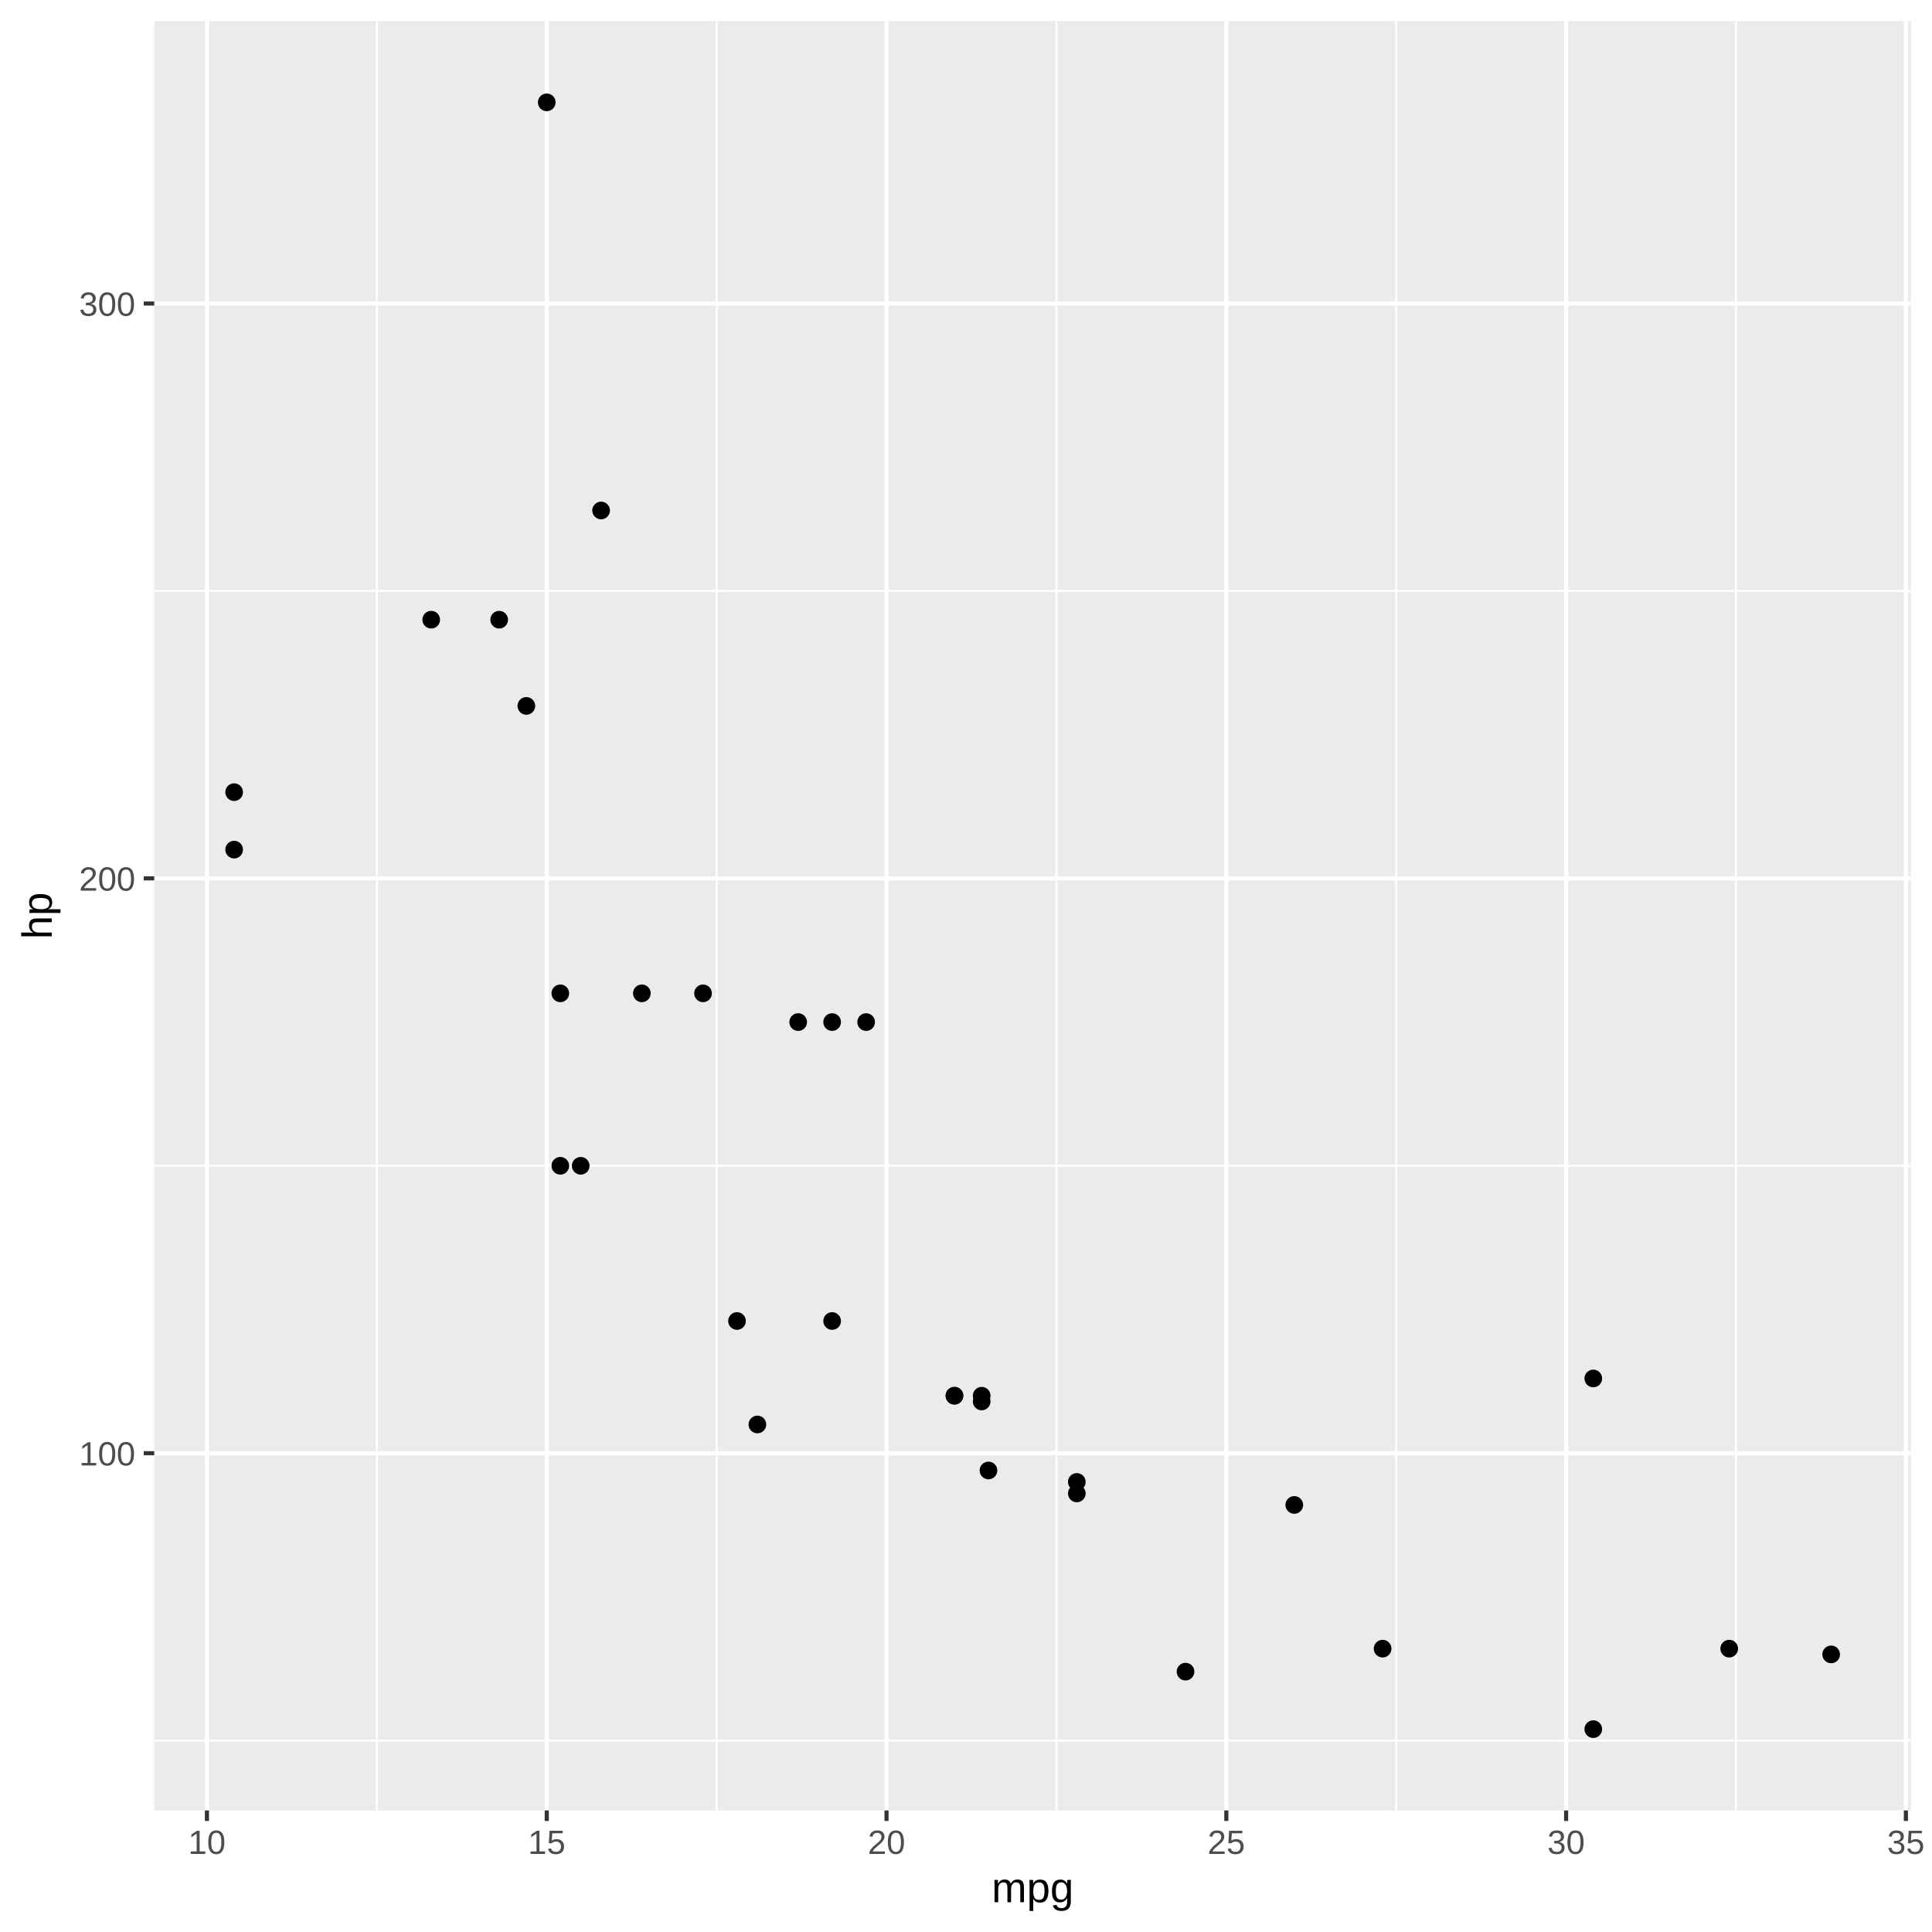
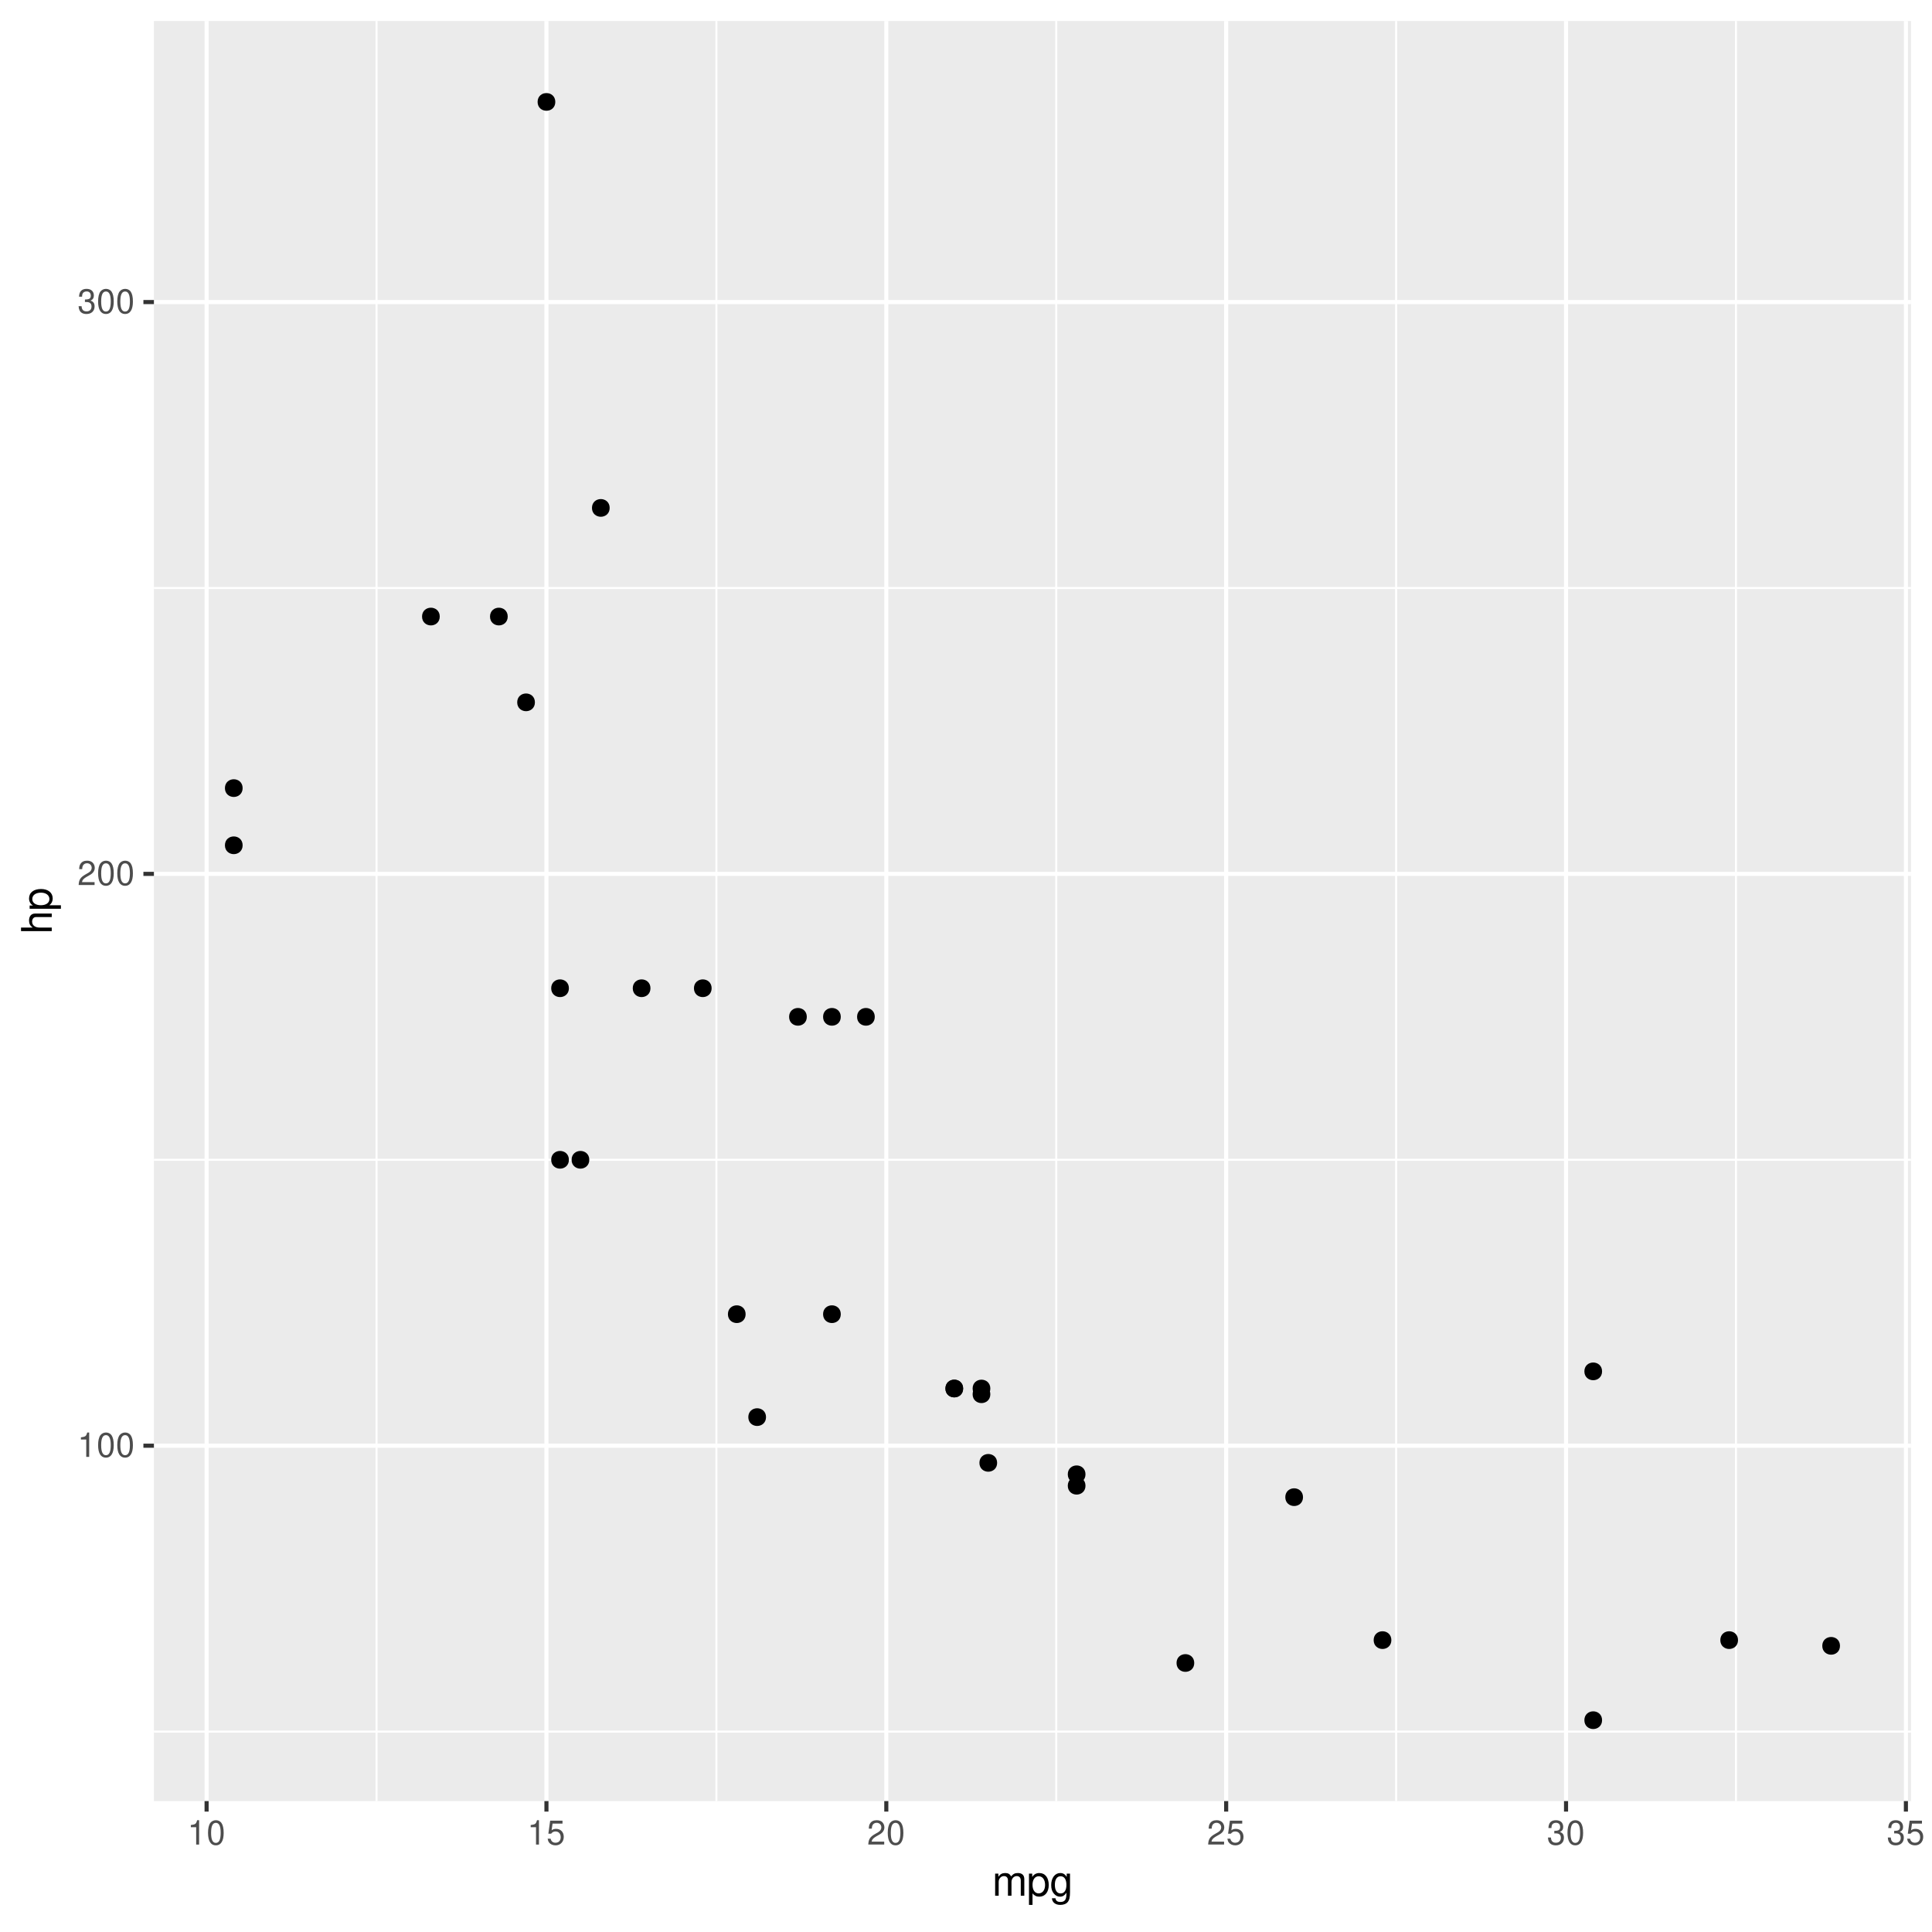
- <svg xmlns="http://www.w3.org/2000/svg" class="svglite" width="504.00pt" height="504.00pt" viewBox="0 0 504.00 504.00">
+ <svg xmlns="http://www.w3.org/2000/svg" xmlns:xlink="http://www.w3.org/1999/xlink" width="504pt" height="504pt" viewBox="0 0 504 504" version="1.1">
  <defs>
-     <style type="text/css">
-     .svglite line, .svglite polyline, .svglite polygon, .svglite path, .svglite rect, .svglite circle {
-       fill: none;
-       stroke: #000000;
-       stroke-linecap: round;
-       stroke-linejoin: round;
-       stroke-miterlimit: 10.00;
-     }
-     .svglite text {
-       white-space: pre;
-     }
-   </style>
+     <g>
+       <symbol overflow="visible" id="glyph0-0">
+         <path style="stroke:none;" d="" />
+       </symbol>
+       <symbol overflow="visible" id="glyph0-1">
+         <path style="stroke:none;" d="M 2.281 -4.531 L 2.281 0 L 3.047 0 L 3.047 -6.359 L 2.547 -6.359 C 2.266 -5.391 2.094 -5.25 0.891 -5.094 L 0.891 -4.531 Z M 2.281 -4.531 " />
+       </symbol>
+       <symbol overflow="visible" id="glyph0-2">
+         <path style="stroke:none;" d="M 2.422 -6.359 C 1.844 -6.359 1.312 -6.094 0.984 -5.672 C 0.578 -5.109 0.375 -4.25 0.375 -3.078 C 0.375 -0.938 1.078 0.203 2.422 0.203 C 3.734 0.203 4.453 -0.938 4.453 -3.031 C 4.453 -4.25 4.266 -5.078 3.859 -5.672 C 3.531 -6.109 3.016 -6.359 2.422 -6.359 Z M 2.422 -5.672 C 3.25 -5.672 3.672 -4.828 3.672 -3.094 C 3.672 -1.281 3.266 -0.438 2.406 -0.438 C 1.578 -0.438 1.172 -1.312 1.172 -3.062 C 1.172 -4.828 1.578 -5.672 2.422 -5.672 Z M 2.422 -5.672 " />
+       </symbol>
+       <symbol overflow="visible" id="glyph0-3">
+         <path style="stroke:none;" d="M 4.453 -0.766 L 1.172 -0.766 C 1.25 -1.297 1.531 -1.625 2.297 -2.094 L 3.172 -2.594 C 4.047 -3.062 4.5 -3.719 4.5 -4.5 C 4.5 -5.031 4.281 -5.531 3.922 -5.875 C 3.547 -6.203 3.094 -6.359 2.5 -6.359 C 1.703 -6.359 1.125 -6.078 0.781 -5.531 C 0.547 -5.203 0.453 -4.797 0.438 -4.156 L 1.219 -4.156 C 1.234 -4.594 1.297 -4.844 1.406 -5.062 C 1.594 -5.438 2 -5.688 2.469 -5.688 C 3.172 -5.688 3.703 -5.172 3.703 -4.484 C 3.703 -3.969 3.406 -3.531 2.859 -3.219 L 2.047 -2.75 C 0.75 -2 0.375 -1.406 0.297 -0.016 L 4.453 -0.016 Z M 4.453 -0.766 " />
+       </symbol>
+       <symbol overflow="visible" id="glyph0-4">
+         <path style="stroke:none;" d="M 1.938 -2.922 L 2.359 -2.922 C 3.203 -2.922 3.656 -2.531 3.656 -1.766 C 3.656 -0.969 3.172 -0.484 2.375 -0.484 C 1.516 -0.484 1.109 -0.922 1.062 -1.844 L 0.281 -1.844 C 0.312 -1.344 0.406 -1 0.547 -0.719 C 0.875 -0.109 1.484 0.203 2.344 0.203 C 3.625 0.203 4.453 -0.578 4.453 -1.781 C 4.453 -2.594 4.141 -3.031 3.391 -3.297 C 3.969 -3.531 4.266 -3.969 4.266 -4.609 C 4.266 -5.703 3.547 -6.359 2.359 -6.359 C 1.109 -6.359 0.438 -5.656 0.406 -4.312 L 1.188 -4.312 C 1.203 -4.703 1.234 -4.922 1.328 -5.109 C 1.5 -5.469 1.891 -5.688 2.375 -5.688 C 3.062 -5.688 3.469 -5.266 3.469 -4.578 C 3.469 -4.141 3.312 -3.859 2.969 -3.719 C 2.766 -3.625 2.484 -3.594 1.938 -3.578 Z M 1.938 -2.922 " />
+       </symbol>
+       <symbol overflow="visible" id="glyph0-5">
+         <path style="stroke:none;" d="M 4.188 -6.234 L 0.969 -6.234 L 0.5 -2.844 L 1.219 -2.844 C 1.578 -3.266 1.875 -3.422 2.359 -3.422 C 3.203 -3.422 3.719 -2.844 3.719 -1.922 C 3.719 -1.031 3.203 -0.484 2.359 -0.484 C 1.688 -0.484 1.266 -0.828 1.078 -1.531 L 0.312 -1.531 C 0.406 -1.016 0.5 -0.781 0.688 -0.547 C 1.031 -0.078 1.672 0.203 2.375 0.203 C 3.641 0.203 4.516 -0.719 4.516 -2.031 C 4.516 -3.266 3.688 -4.109 2.5 -4.109 C 2.062 -4.109 1.703 -4 1.344 -3.734 L 1.594 -5.469 L 4.188 -5.469 Z M 4.188 -6.234 " />
+       </symbol>
+       <symbol overflow="visible" id="glyph1-0">
+         <path style="stroke:none;" d="" />
+       </symbol>
+       <symbol overflow="visible" id="glyph1-1">
+         <path style="stroke:none;" d="M 0.766 -5.766 L 0.766 0 L 1.688 0 L 1.688 -3.625 C 1.688 -4.453 2.297 -5.125 3.047 -5.125 C 3.734 -5.125 4.109 -4.703 4.109 -3.969 L 4.109 0 L 5.031 0 L 5.031 -3.625 C 5.031 -4.453 5.641 -5.125 6.391 -5.125 C 7.062 -5.125 7.453 -4.703 7.453 -3.969 L 7.453 0 L 8.375 0 L 8.375 -4.328 C 8.375 -5.359 7.781 -5.922 6.703 -5.922 C 5.938 -5.922 5.484 -5.703 4.938 -5.047 C 4.594 -5.672 4.141 -5.922 3.391 -5.922 C 2.625 -5.922 2.094 -5.641 1.609 -4.953 L 1.609 -5.766 Z M 0.766 -5.766 " />
+       </symbol>
+       <symbol overflow="visible" id="glyph1-2">
+         <path style="stroke:none;" d="M 0.594 2.391 L 1.516 2.391 L 1.516 -0.609 C 2 -0.016 2.547 0.25 3.281 0.25 C 4.781 0.25 5.75 -0.953 5.75 -2.781 C 5.75 -4.719 4.812 -5.922 3.281 -5.922 C 2.5 -5.922 1.875 -5.578 1.438 -4.891 L 1.438 -5.766 L 0.594 -5.766 Z M 3.125 -5.078 C 4.141 -5.078 4.797 -4.188 4.797 -2.812 C 4.797 -1.5 4.125 -0.609 3.125 -0.609 C 2.141 -0.609 1.516 -1.484 1.516 -2.844 C 1.516 -4.188 2.141 -5.078 3.125 -5.078 Z M 3.125 -5.078 " />
+       </symbol>
+       <symbol overflow="visible" id="glyph1-3">
+         <path style="stroke:none;" d="M 4.438 -5.766 L 4.438 -4.922 C 3.984 -5.625 3.469 -5.922 2.75 -5.922 C 1.359 -5.922 0.391 -4.625 0.391 -2.781 C 0.391 -1.812 0.609 -1.109 1.109 -0.531 C 1.547 -0.016 2.094 0.25 2.688 0.25 C 3.375 0.25 3.875 -0.062 4.359 -0.781 L 4.359 -0.484 C 4.359 1.062 3.922 1.625 2.781 1.625 C 2 1.625 1.594 1.312 1.5 0.656 L 0.578 0.656 C 0.656 1.734 1.5 2.391 2.766 2.391 C 3.609 2.391 4.312 2.125 4.688 1.656 C 5.125 1.125 5.297 0.406 5.297 -0.953 L 5.297 -5.766 Z M 2.844 -5.078 C 3.812 -5.078 4.359 -4.266 4.359 -2.812 C 4.359 -1.406 3.797 -0.594 2.844 -0.594 C 1.891 -0.594 1.344 -1.422 1.344 -2.844 C 1.344 -4.25 1.891 -5.078 2.844 -5.078 Z M 2.844 -5.078 " />
+       </symbol>
+       <symbol overflow="visible" id="glyph2-0">
+         <path style="stroke:none;" d="" />
+       </symbol>
+       <symbol overflow="visible" id="glyph2-1">
+         <path style="stroke:none;" d="M -8.016 -0.766 L 0 -0.766 L 0 -1.688 L -3.172 -1.688 C -4.359 -1.688 -5.125 -2.297 -5.125 -3.25 C -5.125 -3.547 -5.031 -3.844 -4.875 -4.062 C -4.672 -4.328 -4.406 -4.438 -4 -4.438 L 0 -4.438 L 0 -5.344 L -4.359 -5.344 C -5.328 -5.344 -5.922 -4.656 -5.922 -3.531 C -5.922 -2.719 -5.672 -2.219 -4.969 -1.688 L -8.016 -1.688 Z M -8.016 -0.766 " />
+       </symbol>
+       <symbol overflow="visible" id="glyph2-2">
+         <path style="stroke:none;" d="M 2.391 -0.594 L 2.391 -1.516 L -0.609 -1.516 C -0.016 -2 0.25 -2.547 0.25 -3.281 C 0.25 -4.781 -0.953 -5.75 -2.781 -5.75 C -4.719 -5.75 -5.922 -4.812 -5.922 -3.281 C -5.922 -2.5 -5.578 -1.875 -4.891 -1.438 L -5.766 -1.438 L -5.766 -0.594 Z M -5.078 -3.125 C -5.078 -4.141 -4.188 -4.797 -2.812 -4.797 C -1.5 -4.797 -0.609 -4.125 -0.609 -3.125 C -0.609 -2.141 -1.484 -1.516 -2.844 -1.516 C -4.188 -1.516 -5.078 -2.141 -5.078 -3.125 Z M -5.078 -3.125 " />
+       </symbol>
+     </g>
+     <clipPath id="clip1">
+       <path d="M 40.152 5.48 L 498.523 5.48 L 498.523 469.852 L 40.152 469.852 Z M 40.152 5.48 " />
+     </clipPath>
+     <clipPath id="clip2">
+       <path d="M 40.152 451 L 498.523 451 L 498.523 452 L 40.152 452 Z M 40.152 451 " />
+     </clipPath>
+     <clipPath id="clip3">
+       <path d="M 40.152 302 L 498.523 302 L 498.523 303 L 40.152 303 Z M 40.152 302 " />
+     </clipPath>
+     <clipPath id="clip4">
+       <path d="M 40.152 153 L 498.523 153 L 498.523 154 L 40.152 154 Z M 40.152 153 " />
+     </clipPath>
+     <clipPath id="clip5">
+       <path d="M 97 5.48 L 99 5.48 L 99 469.852 L 97 469.852 Z M 97 5.48 " />
+     </clipPath>
+     <clipPath id="clip6">
+       <path d="M 186 5.48 L 188 5.48 L 188 469.852 L 186 469.852 Z M 186 5.48 " />
+     </clipPath>
+     <clipPath id="clip7">
+       <path d="M 275 5.48 L 276 5.48 L 276 469.852 L 275 469.852 Z M 275 5.48 " />
+     </clipPath>
+     <clipPath id="clip8">
+       <path d="M 363 5.48 L 365 5.48 L 365 469.852 L 363 469.852 Z M 363 5.48 " />
+     </clipPath>
+     <clipPath id="clip9">
+       <path d="M 452 5.48 L 454 5.48 L 454 469.852 L 452 469.852 Z M 452 5.48 " />
+     </clipPath>
+     <clipPath id="clip10">
+       <path d="M 40.152 376 L 498.523 376 L 498.523 378 L 40.152 378 Z M 40.152 376 " />
+     </clipPath>
+     <clipPath id="clip11">
+       <path d="M 40.152 227 L 498.523 227 L 498.523 229 L 40.152 229 Z M 40.152 227 " />
+     </clipPath>
+     <clipPath id="clip12">
+       <path d="M 40.152 78 L 498.523 78 L 498.523 80 L 40.152 80 Z M 40.152 78 " />
+     </clipPath>
+     <clipPath id="clip13">
+       <path d="M 53 5.48 L 55 5.48 L 55 469.852 L 53 469.852 Z M 53 5.48 " />
+     </clipPath>
+     <clipPath id="clip14">
+       <path d="M 142 5.48 L 144 5.48 L 144 469.852 L 142 469.852 Z M 142 5.48 " />
+     </clipPath>
+     <clipPath id="clip15">
+       <path d="M 230 5.48 L 232 5.48 L 232 469.852 L 230 469.852 Z M 230 5.48 " />
+     </clipPath>
+     <clipPath id="clip16">
+       <path d="M 319 5.48 L 321 5.48 L 321 469.852 L 319 469.852 Z M 319 5.48 " />
+     </clipPath>
+     <clipPath id="clip17">
+       <path d="M 407 5.48 L 410 5.48 L 410 469.852 L 407 469.852 Z M 407 5.48 " />
+     </clipPath>
+     <clipPath id="clip18">
+       <path d="M 496 5.48 L 498 5.48 L 498 469.852 L 496 469.852 Z M 496 5.48 " />
+     </clipPath>
  </defs>
-   <rect width="100%" height="100%" style="stroke: none; fill: #FFFFFF;" />
-   <defs>
-     <clipPath id="cpMC4wMHw1MDQuMDB8MC4wMHw1MDQuMDA=">
-       <rect x="0.00" y="0.00" width="504.00" height="504.00" />
-     </clipPath>
-   </defs>
-   <g clip-path="url(#cpMC4wMHw1MDQuMDB8MC4wMHw1MDQuMDA=)">
-     <rect x="0.00" y="0.00" width="504.00" height="504.00" style="stroke-width: 1.07; stroke: #FFFFFF; fill: #FFFFFF;" />
-   </g>
-   <defs>
-     <clipPath id="cpNDAuMjR8NDk4LjUyfDUuNDh8NDcyLjI5">
-       <rect x="40.24" y="5.48" width="458.28" height="466.82" />
-     </clipPath>
-   </defs>
-   <g clip-path="url(#cpNDAuMjR8NDk4LjUyfDUuNDh8NDcyLjI5)">
-     <rect x="40.24" y="5.48" width="458.28" height="466.82" style="stroke-width: 1.07; stroke: none; fill: #EBEBEB;" />
-     <polyline points="40.24,454.08 498.52,454.08 " style="stroke-width: 0.53; stroke: #FFFFFF; stroke-linecap: butt;" />
-     <polyline points="40.24,304.12 498.52,304.12 " style="stroke-width: 0.53; stroke: #FFFFFF; stroke-linecap: butt;" />
-     <polyline points="40.24,154.16 498.52,154.16 " style="stroke-width: 0.53; stroke: #FFFFFF; stroke-linecap: butt;" />
-     <polyline points="98.30,472.29 98.30,5.48 " style="stroke-width: 0.53; stroke: #FFFFFF; stroke-linecap: butt;" />
-     <polyline points="186.95,472.29 186.95,5.48 " style="stroke-width: 0.53; stroke: #FFFFFF; stroke-linecap: butt;" />
-     <polyline points="275.59,472.29 275.59,5.48 " style="stroke-width: 0.53; stroke: #FFFFFF; stroke-linecap: butt;" />
-     <polyline points="364.23,472.29 364.23,5.48 " style="stroke-width: 0.53; stroke: #FFFFFF; stroke-linecap: butt;" />
-     <polyline points="452.87,472.29 452.87,5.48 " style="stroke-width: 0.53; stroke: #FFFFFF; stroke-linecap: butt;" />
-     <polyline points="40.24,379.10 498.52,379.10 " style="stroke-width: 1.07; stroke: #FFFFFF; stroke-linecap: butt;" />
-     <polyline points="40.24,229.14 498.52,229.14 " style="stroke-width: 1.07; stroke: #FFFFFF; stroke-linecap: butt;" />
-     <polyline points="40.24,79.18 498.52,79.18 " style="stroke-width: 1.07; stroke: #FFFFFF; stroke-linecap: butt;" />
-     <polyline points="53.98,472.29 53.98,5.48 " style="stroke-width: 1.07; stroke: #FFFFFF; stroke-linecap: butt;" />
-     <polyline points="142.63,472.29 142.63,5.48 " style="stroke-width: 1.07; stroke: #FFFFFF; stroke-linecap: butt;" />
-     <polyline points="231.27,472.29 231.27,5.48 " style="stroke-width: 1.07; stroke: #FFFFFF; stroke-linecap: butt;" />
-     <polyline points="319.91,472.29 319.91,5.48 " style="stroke-width: 1.07; stroke: #FFFFFF; stroke-linecap: butt;" />
-     <polyline points="408.55,472.29 408.55,5.48 " style="stroke-width: 1.07; stroke: #FFFFFF; stroke-linecap: butt;" />
-     <polyline points="497.19,472.29 497.19,5.48 " style="stroke-width: 1.07; stroke: #FFFFFF; stroke-linecap: butt;" />
-     <circle cx="248.99" cy="364.10" r="1.95" style="stroke-width: 0.71; fill: #000000;" />
-     <circle cx="248.99" cy="364.10" r="1.95" style="stroke-width: 0.71; fill: #000000;" />
-     <circle cx="280.91" cy="389.59" r="1.95" style="stroke-width: 0.71; fill: #000000;" />
-     <circle cx="256.09" cy="364.10" r="1.95" style="stroke-width: 0.71; fill: #000000;" />
-     <circle cx="208.22" cy="266.63" r="1.95" style="stroke-width: 0.71; fill: #000000;" />
-     <circle cx="197.58" cy="371.60" r="1.95" style="stroke-width: 0.71; fill: #000000;" />
-     <circle cx="130.22" cy="161.66" r="1.95" style="stroke-width: 0.71; fill: #000000;" />
-     <circle cx="309.27" cy="436.08" r="1.95" style="stroke-width: 0.71; fill: #000000;" />
-     <circle cx="280.91" cy="386.59" r="1.95" style="stroke-width: 0.71; fill: #000000;" />
-     <circle cx="217.08" cy="344.61" r="1.95" style="stroke-width: 0.71; fill: #000000;" />
-     <circle cx="192.26" cy="344.61" r="1.95" style="stroke-width: 0.71; fill: #000000;" />
-     <circle cx="167.44" cy="259.13" r="1.95" style="stroke-width: 0.71; fill: #000000;" />
-     <circle cx="183.40" cy="259.13" r="1.95" style="stroke-width: 0.71; fill: #000000;" />
-     <circle cx="146.17" cy="259.13" r="1.95" style="stroke-width: 0.71; fill: #000000;" />
-     <circle cx="61.08" cy="221.64" r="1.95" style="stroke-width: 0.71; fill: #000000;" />
-     <circle cx="61.08" cy="206.65" r="1.95" style="stroke-width: 0.71; fill: #000000;" />
-     <circle cx="137.31" cy="184.15" r="1.95" style="stroke-width: 0.71; fill: #000000;" />
-     <circle cx="451.10" cy="430.08" r="1.95" style="stroke-width: 0.71; fill: #000000;" />
-     <circle cx="415.64" cy="451.08" r="1.95" style="stroke-width: 0.71; fill: #000000;" />
-     <circle cx="477.69" cy="431.58" r="1.95" style="stroke-width: 0.71; fill: #000000;" />
-     <circle cx="257.86" cy="383.60" r="1.95" style="stroke-width: 0.71; fill: #000000;" />
-     <circle cx="151.49" cy="304.12" r="1.95" style="stroke-width: 0.71; fill: #000000;" />
-     <circle cx="146.17" cy="304.12" r="1.95" style="stroke-width: 0.71; fill: #000000;" />
-     <circle cx="112.49" cy="161.66" r="1.95" style="stroke-width: 0.71; fill: #000000;" />
-     <circle cx="217.08" cy="266.63" r="1.95" style="stroke-width: 0.71; fill: #000000;" />
-     <circle cx="360.68" cy="430.08" r="1.95" style="stroke-width: 0.71; fill: #000000;" />
-     <circle cx="337.64" cy="392.59" r="1.95" style="stroke-width: 0.71; fill: #000000;" />
-     <circle cx="415.64" cy="359.60" r="1.95" style="stroke-width: 0.71; fill: #000000;" />
-     <circle cx="156.81" cy="133.17" r="1.95" style="stroke-width: 0.71; fill: #000000;" />
-     <circle cx="225.95" cy="266.63" r="1.95" style="stroke-width: 0.71; fill: #000000;" />
-     <circle cx="142.63" cy="26.70" r="1.95" style="stroke-width: 0.71; fill: #000000;" />
-     <circle cx="256.09" cy="365.60" r="1.95" style="stroke-width: 0.71; fill: #000000;" />
-   </g>
-   <g clip-path="url(#cpMC4wMHw1MDQuMDB8MC4wMHw1MDQuMDA=)">
-     <text x="35.31" y="382.30" text-anchor="end" style="font-size: 8.80px;fill: #4D4D4D; font-family: &quot;Arimo&quot;;" textLength="16.78px" lengthAdjust="spacingAndGlyphs">100</text>
-     <text x="35.31" y="232.35" text-anchor="end" style="font-size: 8.80px;fill: #4D4D4D; font-family: &quot;Arimo&quot;;" textLength="16.78px" lengthAdjust="spacingAndGlyphs">200</text>
-     <text x="35.31" y="82.39" text-anchor="end" style="font-size: 8.80px;fill: #4D4D4D; font-family: &quot;Arimo&quot;;" textLength="16.78px" lengthAdjust="spacingAndGlyphs">300</text>
-     <polyline points="37.50,379.10 40.24,379.10 " style="stroke-width: 1.07; stroke: #333333; stroke-linecap: butt;" />
-     <polyline points="37.50,229.14 40.24,229.14 " style="stroke-width: 1.07; stroke: #333333; stroke-linecap: butt;" />
-     <polyline points="37.50,79.18 40.24,79.18 " style="stroke-width: 1.07; stroke: #333333; stroke-linecap: butt;" />
-     <polyline points="53.98,475.03 53.98,472.29 " style="stroke-width: 1.07; stroke: #333333; stroke-linecap: butt;" />
-     <polyline points="142.63,475.03 142.63,472.29 " style="stroke-width: 1.07; stroke: #333333; stroke-linecap: butt;" />
-     <polyline points="231.27,475.03 231.27,472.29 " style="stroke-width: 1.07; stroke: #333333; stroke-linecap: butt;" />
-     <polyline points="319.91,475.03 319.91,472.29 " style="stroke-width: 1.07; stroke: #333333; stroke-linecap: butt;" />
-     <polyline points="408.55,475.03 408.55,472.29 " style="stroke-width: 1.07; stroke: #333333; stroke-linecap: butt;" />
-     <polyline points="497.19,475.03 497.19,472.29 " style="stroke-width: 1.07; stroke: #333333; stroke-linecap: butt;" />
-     <text x="53.98" y="483.64" text-anchor="middle" style="font-size: 8.80px;fill: #4D4D4D; font-family: &quot;Arimo&quot;;" textLength="11.19px" lengthAdjust="spacingAndGlyphs">10</text>
-     <text x="142.63" y="483.64" text-anchor="middle" style="font-size: 8.80px;fill: #4D4D4D; font-family: &quot;Arimo&quot;;" textLength="11.19px" lengthAdjust="spacingAndGlyphs">15</text>
-     <text x="231.27" y="483.64" text-anchor="middle" style="font-size: 8.80px;fill: #4D4D4D; font-family: &quot;Arimo&quot;;" textLength="11.19px" lengthAdjust="spacingAndGlyphs">20</text>
-     <text x="319.91" y="483.64" text-anchor="middle" style="font-size: 8.80px;fill: #4D4D4D; font-family: &quot;Arimo&quot;;" textLength="11.19px" lengthAdjust="spacingAndGlyphs">25</text>
-     <text x="408.55" y="483.64" text-anchor="middle" style="font-size: 8.80px;fill: #4D4D4D; font-family: &quot;Arimo&quot;;" textLength="11.19px" lengthAdjust="spacingAndGlyphs">30</text>
-     <text x="497.19" y="483.64" text-anchor="middle" style="font-size: 8.80px;fill: #4D4D4D; font-family: &quot;Arimo&quot;;" textLength="11.19px" lengthAdjust="spacingAndGlyphs">35</text>
-     <text x="269.38" y="496.23" text-anchor="middle" style="font-size: 11.00px; font-family: &quot;Arimo&quot;;" textLength="24.68px" lengthAdjust="spacingAndGlyphs">mpg</text>
-     <text transform="translate(13.50,238.89) rotate(-90)" text-anchor="middle" style="font-size: 11.00px; font-family: &quot;Arimo&quot;;" textLength="13.95px" lengthAdjust="spacingAndGlyphs">hp</text>
+   <g id="surface35">
+     <rect x="0" y="0" width="504" height="504" style="fill:rgb(100%,100%,100%);fill-opacity:1;stroke:none;" />
+     <rect x="0" y="0" width="504" height="504" style="fill:rgb(100%,100%,100%);fill-opacity:1;stroke:none;" />
+     <path style="fill:none;stroke-width:1.067;stroke-linecap:round;stroke-linejoin:round;stroke:rgb(100%,100%,100%);stroke-opacity:1;stroke-miterlimit:10;" d="M 0 504 L 504 504 L 504 0 L 0 0 Z M 0 504 " />
+     <g clip-path="url(#clip1)" clip-rule="nonzero">
+       <path style=" stroke:none;fill-rule:nonzero;fill:rgb(92.157%,92.157%,92.157%);fill-opacity:1;" d="M 40.152 469.848 L 498.523 469.848 L 498.523 5.477 L 40.152 5.477 Z M 40.152 469.848 " />
+     </g>
+     <g clip-path="url(#clip2)" clip-rule="nonzero">
+       <path style="fill:none;stroke-width:0.533;stroke-linecap:butt;stroke-linejoin:round;stroke:rgb(100%,100%,100%);stroke-opacity:1;stroke-miterlimit:10;" d="M 40.152 451.727 L 498.52 451.727 " />
+     </g>
+     <g clip-path="url(#clip3)" clip-rule="nonzero">
+       <path style="fill:none;stroke-width:0.533;stroke-linecap:butt;stroke-linejoin:round;stroke:rgb(100%,100%,100%);stroke-opacity:1;stroke-miterlimit:10;" d="M 40.152 302.555 L 498.52 302.555 " />
+     </g>
+     <g clip-path="url(#clip4)" clip-rule="nonzero">
+       <path style="fill:none;stroke-width:0.533;stroke-linecap:butt;stroke-linejoin:round;stroke:rgb(100%,100%,100%);stroke-opacity:1;stroke-miterlimit:10;" d="M 40.152 153.383 L 498.52 153.383 " />
+     </g>
+     <g clip-path="url(#clip5)" clip-rule="nonzero">
+       <path style="fill:none;stroke-width:0.533;stroke-linecap:butt;stroke-linejoin:round;stroke:rgb(100%,100%,100%);stroke-opacity:1;stroke-miterlimit:10;" d="M 98.223 469.848 L 98.223 5.48 " />
+     </g>
+     <g clip-path="url(#clip6)" clip-rule="nonzero">
+       <path style="fill:none;stroke-width:0.533;stroke-linecap:butt;stroke-linejoin:round;stroke:rgb(100%,100%,100%);stroke-opacity:1;stroke-miterlimit:10;" d="M 186.883 469.848 L 186.883 5.48 " />
+     </g>
+     <g clip-path="url(#clip7)" clip-rule="nonzero">
+       <path style="fill:none;stroke-width:0.533;stroke-linecap:butt;stroke-linejoin:round;stroke:rgb(100%,100%,100%);stroke-opacity:1;stroke-miterlimit:10;" d="M 275.543 469.848 L 275.543 5.48 " />
+     </g>
+     <g clip-path="url(#clip8)" clip-rule="nonzero">
+       <path style="fill:none;stroke-width:0.533;stroke-linecap:butt;stroke-linejoin:round;stroke:rgb(100%,100%,100%);stroke-opacity:1;stroke-miterlimit:10;" d="M 364.203 469.848 L 364.203 5.48 " />
+     </g>
+     <g clip-path="url(#clip9)" clip-rule="nonzero">
+       <path style="fill:none;stroke-width:0.533;stroke-linecap:butt;stroke-linejoin:round;stroke:rgb(100%,100%,100%);stroke-opacity:1;stroke-miterlimit:10;" d="M 452.859 469.848 L 452.859 5.48 " />
+     </g>
+     <g clip-path="url(#clip10)" clip-rule="nonzero">
+       <path style="fill:none;stroke-width:1.067;stroke-linecap:butt;stroke-linejoin:round;stroke:rgb(100%,100%,100%);stroke-opacity:1;stroke-miterlimit:10;" d="M 40.152 377.141 L 498.52 377.141 " />
+     </g>
+     <g clip-path="url(#clip11)" clip-rule="nonzero">
+       <path style="fill:none;stroke-width:1.067;stroke-linecap:butt;stroke-linejoin:round;stroke:rgb(100%,100%,100%);stroke-opacity:1;stroke-miterlimit:10;" d="M 40.152 227.969 L 498.52 227.969 " />
+     </g>
+     <g clip-path="url(#clip12)" clip-rule="nonzero">
+       <path style="fill:none;stroke-width:1.067;stroke-linecap:butt;stroke-linejoin:round;stroke:rgb(100%,100%,100%);stroke-opacity:1;stroke-miterlimit:10;" d="M 40.152 78.797 L 498.52 78.797 " />
+     </g>
+     <g clip-path="url(#clip13)" clip-rule="nonzero">
+       <path style="fill:none;stroke-width:1.067;stroke-linecap:butt;stroke-linejoin:round;stroke:rgb(100%,100%,100%);stroke-opacity:1;stroke-miterlimit:10;" d="M 53.895 469.848 L 53.895 5.48 " />
+     </g>
+     <g clip-path="url(#clip14)" clip-rule="nonzero">
+       <path style="fill:none;stroke-width:1.067;stroke-linecap:butt;stroke-linejoin:round;stroke:rgb(100%,100%,100%);stroke-opacity:1;stroke-miterlimit:10;" d="M 142.551 469.848 L 142.551 5.48 " />
+     </g>
+     <g clip-path="url(#clip15)" clip-rule="nonzero">
+       <path style="fill:none;stroke-width:1.067;stroke-linecap:butt;stroke-linejoin:round;stroke:rgb(100%,100%,100%);stroke-opacity:1;stroke-miterlimit:10;" d="M 231.211 469.848 L 231.211 5.48 " />
+     </g>
+     <g clip-path="url(#clip16)" clip-rule="nonzero">
+       <path style="fill:none;stroke-width:1.067;stroke-linecap:butt;stroke-linejoin:round;stroke:rgb(100%,100%,100%);stroke-opacity:1;stroke-miterlimit:10;" d="M 319.871 469.848 L 319.871 5.48 " />
+     </g>
+     <g clip-path="url(#clip17)" clip-rule="nonzero">
+       <path style="fill:none;stroke-width:1.067;stroke-linecap:butt;stroke-linejoin:round;stroke:rgb(100%,100%,100%);stroke-opacity:1;stroke-miterlimit:10;" d="M 408.531 469.848 L 408.531 5.48 " />
+     </g>
+     <g clip-path="url(#clip18)" clip-rule="nonzero">
+       <path style="fill:none;stroke-width:1.067;stroke-linecap:butt;stroke-linejoin:round;stroke:rgb(100%,100%,100%);stroke-opacity:1;stroke-miterlimit:10;" d="M 497.191 469.848 L 497.191 5.48 " />
+     </g>
+     <path style="fill-rule:nonzero;fill:rgb(0%,0%,0%);fill-opacity:1;stroke-width:0.709;stroke-linecap:round;stroke-linejoin:round;stroke:rgb(0%,0%,0%);stroke-opacity:1;stroke-miterlimit:10;" d="M 250.898 362.223 C 250.898 364.828 246.988 364.828 246.988 362.223 C 246.988 359.617 250.898 359.617 250.898 362.223 " />
+     <path style="fill-rule:nonzero;fill:rgb(0%,0%,0%);fill-opacity:1;stroke-width:0.709;stroke-linecap:round;stroke-linejoin:round;stroke:rgb(0%,0%,0%);stroke-opacity:1;stroke-miterlimit:10;" d="M 250.898 362.223 C 250.898 364.828 246.988 364.828 246.988 362.223 C 246.988 359.617 250.898 359.617 250.898 362.223 " />
+     <path style="fill-rule:nonzero;fill:rgb(0%,0%,0%);fill-opacity:1;stroke-width:0.709;stroke-linecap:round;stroke-linejoin:round;stroke:rgb(0%,0%,0%);stroke-opacity:1;stroke-miterlimit:10;" d="M 282.816 387.582 C 282.816 390.188 278.906 390.188 278.906 387.582 C 278.906 384.977 282.816 384.977 282.816 387.582 " />
+     <path style="fill-rule:nonzero;fill:rgb(0%,0%,0%);fill-opacity:1;stroke-width:0.709;stroke-linecap:round;stroke-linejoin:round;stroke:rgb(0%,0%,0%);stroke-opacity:1;stroke-miterlimit:10;" d="M 257.992 362.223 C 257.992 364.828 254.082 364.828 254.082 362.223 C 254.082 359.617 257.992 359.617 257.992 362.223 " />
+     <path style="fill-rule:nonzero;fill:rgb(0%,0%,0%);fill-opacity:1;stroke-width:0.709;stroke-linecap:round;stroke-linejoin:round;stroke:rgb(0%,0%,0%);stroke-opacity:1;stroke-miterlimit:10;" d="M 210.117 265.262 C 210.117 267.867 206.207 267.867 206.207 265.262 C 206.207 262.656 210.117 262.656 210.117 265.262 " />
+     <path style="fill-rule:nonzero;fill:rgb(0%,0%,0%);fill-opacity:1;stroke-width:0.709;stroke-linecap:round;stroke-linejoin:round;stroke:rgb(0%,0%,0%);stroke-opacity:1;stroke-miterlimit:10;" d="M 199.477 369.68 C 199.477 372.289 195.566 372.289 195.566 369.68 C 195.566 367.074 199.477 367.074 199.477 369.68 " />
+     <path style="fill-rule:nonzero;fill:rgb(0%,0%,0%);fill-opacity:1;stroke-width:0.709;stroke-linecap:round;stroke-linejoin:round;stroke:rgb(0%,0%,0%);stroke-opacity:1;stroke-miterlimit:10;" d="M 132.094 160.84 C 132.094 163.449 128.184 163.449 128.184 160.84 C 128.184 158.234 132.094 158.234 132.094 160.84 " />
+     <path style="fill-rule:nonzero;fill:rgb(0%,0%,0%);fill-opacity:1;stroke-width:0.709;stroke-linecap:round;stroke-linejoin:round;stroke:rgb(0%,0%,0%);stroke-opacity:1;stroke-miterlimit:10;" d="M 311.188 433.824 C 311.188 436.43 307.277 436.43 307.277 433.824 C 307.277 431.219 311.188 431.219 311.188 433.824 " />
+     <path style="fill-rule:nonzero;fill:rgb(0%,0%,0%);fill-opacity:1;stroke-width:0.709;stroke-linecap:round;stroke-linejoin:round;stroke:rgb(0%,0%,0%);stroke-opacity:1;stroke-miterlimit:10;" d="M 282.816 384.598 C 282.816 387.203 278.906 387.203 278.906 384.598 C 278.906 381.992 282.816 381.992 282.816 384.598 " />
+     <path style="fill-rule:nonzero;fill:rgb(0%,0%,0%);fill-opacity:1;stroke-width:0.709;stroke-linecap:round;stroke-linejoin:round;stroke:rgb(0%,0%,0%);stroke-opacity:1;stroke-miterlimit:10;" d="M 218.98 342.828 C 218.98 345.438 215.07 345.438 215.07 342.828 C 215.07 340.223 218.98 340.223 218.98 342.828 " />
+     <path style="fill-rule:nonzero;fill:rgb(0%,0%,0%);fill-opacity:1;stroke-width:0.709;stroke-linecap:round;stroke-linejoin:round;stroke:rgb(0%,0%,0%);stroke-opacity:1;stroke-miterlimit:10;" d="M 194.156 342.828 C 194.156 345.438 190.246 345.438 190.246 342.828 C 190.246 340.223 194.156 340.223 194.156 342.828 " />
+     <path style="fill-rule:nonzero;fill:rgb(0%,0%,0%);fill-opacity:1;stroke-width:0.709;stroke-linecap:round;stroke-linejoin:round;stroke:rgb(0%,0%,0%);stroke-opacity:1;stroke-miterlimit:10;" d="M 169.332 257.801 C 169.332 260.41 165.422 260.41 165.422 257.801 C 165.422 255.195 169.332 255.195 169.332 257.801 " />
+     <path style="fill-rule:nonzero;fill:rgb(0%,0%,0%);fill-opacity:1;stroke-width:0.709;stroke-linecap:round;stroke-linejoin:round;stroke:rgb(0%,0%,0%);stroke-opacity:1;stroke-miterlimit:10;" d="M 185.289 257.801 C 185.289 260.41 181.383 260.41 181.383 257.801 C 181.383 255.195 185.289 255.195 185.289 257.801 " />
+     <path style="fill-rule:nonzero;fill:rgb(0%,0%,0%);fill-opacity:1;stroke-width:0.709;stroke-linecap:round;stroke-linejoin:round;stroke:rgb(0%,0%,0%);stroke-opacity:1;stroke-miterlimit:10;" d="M 148.055 257.801 C 148.055 260.41 144.145 260.41 144.145 257.801 C 144.145 255.195 148.055 255.195 148.055 257.801 " />
+     <path style="fill-rule:nonzero;fill:rgb(0%,0%,0%);fill-opacity:1;stroke-width:0.709;stroke-linecap:round;stroke-linejoin:round;stroke:rgb(0%,0%,0%);stroke-opacity:1;stroke-miterlimit:10;" d="M 62.941 220.508 C 62.941 223.117 59.031 223.117 59.031 220.508 C 59.031 217.902 62.941 217.902 62.941 220.508 " />
+     <path style="fill-rule:nonzero;fill:rgb(0%,0%,0%);fill-opacity:1;stroke-width:0.709;stroke-linecap:round;stroke-linejoin:round;stroke:rgb(0%,0%,0%);stroke-opacity:1;stroke-miterlimit:10;" d="M 62.941 205.594 C 62.941 208.199 59.031 208.199 59.031 205.594 C 59.031 202.984 62.941 202.984 62.941 205.594 " />
+     <path style="fill-rule:nonzero;fill:rgb(0%,0%,0%);fill-opacity:1;stroke-width:0.709;stroke-linecap:round;stroke-linejoin:round;stroke:rgb(0%,0%,0%);stroke-opacity:1;stroke-miterlimit:10;" d="M 139.188 183.219 C 139.188 185.824 135.277 185.824 135.277 183.219 C 135.277 180.609 139.188 180.609 139.188 183.219 " />
+     <path style="fill-rule:nonzero;fill:rgb(0%,0%,0%);fill-opacity:1;stroke-width:0.709;stroke-linecap:round;stroke-linejoin:round;stroke:rgb(0%,0%,0%);stroke-opacity:1;stroke-miterlimit:10;" d="M 453.043 427.859 C 453.043 430.465 449.133 430.465 449.133 427.859 C 449.133 425.25 453.043 425.25 453.043 427.859 " />
+     <path style="fill-rule:nonzero;fill:rgb(0%,0%,0%);fill-opacity:1;stroke-width:0.709;stroke-linecap:round;stroke-linejoin:round;stroke:rgb(0%,0%,0%);stroke-opacity:1;stroke-miterlimit:10;" d="M 417.578 448.742 C 417.578 451.348 413.668 451.348 413.668 448.742 C 413.668 446.137 417.578 446.137 417.578 448.742 " />
+     <path style="fill-rule:nonzero;fill:rgb(0%,0%,0%);fill-opacity:1;stroke-width:0.709;stroke-linecap:round;stroke-linejoin:round;stroke:rgb(0%,0%,0%);stroke-opacity:1;stroke-miterlimit:10;" d="M 479.641 429.348 C 479.641 431.957 475.73 431.957 475.73 429.348 C 475.73 426.742 479.641 426.742 479.641 429.348 " />
+     <path style="fill-rule:nonzero;fill:rgb(0%,0%,0%);fill-opacity:1;stroke-width:0.709;stroke-linecap:round;stroke-linejoin:round;stroke:rgb(0%,0%,0%);stroke-opacity:1;stroke-miterlimit:10;" d="M 259.766 381.613 C 259.766 384.223 255.855 384.223 255.855 381.613 C 255.855 379.008 259.766 379.008 259.766 381.613 " />
+     <path style="fill-rule:nonzero;fill:rgb(0%,0%,0%);fill-opacity:1;stroke-width:0.709;stroke-linecap:round;stroke-linejoin:round;stroke:rgb(0%,0%,0%);stroke-opacity:1;stroke-miterlimit:10;" d="M 153.375 302.555 C 153.375 305.16 149.465 305.16 149.465 302.555 C 149.465 299.949 153.375 299.949 153.375 302.555 " />
+     <path style="fill-rule:nonzero;fill:rgb(0%,0%,0%);fill-opacity:1;stroke-width:0.709;stroke-linecap:round;stroke-linejoin:round;stroke:rgb(0%,0%,0%);stroke-opacity:1;stroke-miterlimit:10;" d="M 148.055 302.555 C 148.055 305.16 144.145 305.16 144.145 302.555 C 144.145 299.949 148.055 299.949 148.055 302.555 " />
+     <path style="fill-rule:nonzero;fill:rgb(0%,0%,0%);fill-opacity:1;stroke-width:0.709;stroke-linecap:round;stroke-linejoin:round;stroke:rgb(0%,0%,0%);stroke-opacity:1;stroke-miterlimit:10;" d="M 114.363 160.84 C 114.363 163.449 110.453 163.449 110.453 160.84 C 110.453 158.234 114.363 158.234 114.363 160.84 " />
+     <path style="fill-rule:nonzero;fill:rgb(0%,0%,0%);fill-opacity:1;stroke-width:0.709;stroke-linecap:round;stroke-linejoin:round;stroke:rgb(0%,0%,0%);stroke-opacity:1;stroke-miterlimit:10;" d="M 218.98 265.262 C 218.98 267.867 215.07 267.867 215.07 265.262 C 215.07 262.656 218.98 262.656 218.98 265.262 " />
+     <path style="fill-rule:nonzero;fill:rgb(0%,0%,0%);fill-opacity:1;stroke-width:0.709;stroke-linecap:round;stroke-linejoin:round;stroke:rgb(0%,0%,0%);stroke-opacity:1;stroke-miterlimit:10;" d="M 362.609 427.859 C 362.609 430.465 358.699 430.465 358.699 427.859 C 358.699 425.25 362.609 425.25 362.609 427.859 " />
+     <path style="fill-rule:nonzero;fill:rgb(0%,0%,0%);fill-opacity:1;stroke-width:0.709;stroke-linecap:round;stroke-linejoin:round;stroke:rgb(0%,0%,0%);stroke-opacity:1;stroke-miterlimit:10;" d="M 339.559 390.566 C 339.559 393.172 335.648 393.172 335.648 390.566 C 335.648 387.957 339.559 387.957 339.559 390.566 " />
+     <path style="fill-rule:nonzero;fill:rgb(0%,0%,0%);fill-opacity:1;stroke-width:0.709;stroke-linecap:round;stroke-linejoin:round;stroke:rgb(0%,0%,0%);stroke-opacity:1;stroke-miterlimit:10;" d="M 417.578 357.746 C 417.578 360.355 413.668 360.355 413.668 357.746 C 413.668 355.141 417.578 355.141 417.578 357.746 " />
+     <path style="fill-rule:nonzero;fill:rgb(0%,0%,0%);fill-opacity:1;stroke-width:0.709;stroke-linecap:round;stroke-linejoin:round;stroke:rgb(0%,0%,0%);stroke-opacity:1;stroke-miterlimit:10;" d="M 158.691 132.5 C 158.691 135.105 154.781 135.105 154.781 132.5 C 154.781 129.891 158.691 129.891 158.691 132.5 " />
+     <path style="fill-rule:nonzero;fill:rgb(0%,0%,0%);fill-opacity:1;stroke-width:0.709;stroke-linecap:round;stroke-linejoin:round;stroke:rgb(0%,0%,0%);stroke-opacity:1;stroke-miterlimit:10;" d="M 227.848 265.262 C 227.848 267.867 223.938 267.867 223.938 265.262 C 223.938 262.656 227.848 262.656 227.848 265.262 " />
+     <path style="fill-rule:nonzero;fill:rgb(0%,0%,0%);fill-opacity:1;stroke-width:0.709;stroke-linecap:round;stroke-linejoin:round;stroke:rgb(0%,0%,0%);stroke-opacity:1;stroke-miterlimit:10;" d="M 144.508 26.586 C 144.508 29.195 140.598 29.195 140.598 26.586 C 140.598 23.98 144.508 23.98 144.508 26.586 " />
+     <path style="fill-rule:nonzero;fill:rgb(0%,0%,0%);fill-opacity:1;stroke-width:0.709;stroke-linecap:round;stroke-linejoin:round;stroke:rgb(0%,0%,0%);stroke-opacity:1;stroke-miterlimit:10;" d="M 257.992 363.715 C 257.992 366.32 254.082 366.32 254.082 363.715 C 254.082 361.109 257.992 361.109 257.992 363.715 " />
+     <g style="fill:rgb(30.196%,30.196%,30.196%);fill-opacity:1;">
+       <use xlink:href="#glyph0-1" x="20.219" y="380.056" />
+       <use xlink:href="#glyph0-2" x="25.219" y="380.056" />
+       <use xlink:href="#glyph0-2" x="30.219" y="380.056" />
+     </g>
+     <g style="fill:rgb(30.196%,30.196%,30.196%);fill-opacity:1;">
+       <use xlink:href="#glyph0-3" x="20.219" y="230.884" />
+       <use xlink:href="#glyph0-2" x="25.219" y="230.884" />
+       <use xlink:href="#glyph0-2" x="30.219" y="230.884" />
+     </g>
+     <g style="fill:rgb(30.196%,30.196%,30.196%);fill-opacity:1;">
+       <use xlink:href="#glyph0-4" x="20.219" y="81.712" />
+       <use xlink:href="#glyph0-2" x="25.219" y="81.712" />
+       <use xlink:href="#glyph0-2" x="30.219" y="81.712" />
+     </g>
+     <path style="fill:none;stroke-width:1.067;stroke-linecap:butt;stroke-linejoin:round;stroke:rgb(20%,20%,20%);stroke-opacity:1;stroke-miterlimit:10;" d="M 37.41 377.141 L 40.152 377.141 " />
+     <path style="fill:none;stroke-width:1.067;stroke-linecap:butt;stroke-linejoin:round;stroke:rgb(20%,20%,20%);stroke-opacity:1;stroke-miterlimit:10;" d="M 37.41 227.969 L 40.152 227.969 " />
+     <path style="fill:none;stroke-width:1.067;stroke-linecap:butt;stroke-linejoin:round;stroke:rgb(20%,20%,20%);stroke-opacity:1;stroke-miterlimit:10;" d="M 37.41 78.797 L 40.152 78.797 " />
+     <path style="fill:none;stroke-width:1.067;stroke-linecap:butt;stroke-linejoin:round;stroke:rgb(20%,20%,20%);stroke-opacity:1;stroke-miterlimit:10;" d="M 53.895 472.59 L 53.895 469.848 " />
+     <path style="fill:none;stroke-width:1.067;stroke-linecap:butt;stroke-linejoin:round;stroke:rgb(20%,20%,20%);stroke-opacity:1;stroke-miterlimit:10;" d="M 142.551 472.59 L 142.551 469.848 " />
+     <path style="fill:none;stroke-width:1.067;stroke-linecap:butt;stroke-linejoin:round;stroke:rgb(20%,20%,20%);stroke-opacity:1;stroke-miterlimit:10;" d="M 231.211 472.59 L 231.211 469.848 " />
+     <path style="fill:none;stroke-width:1.067;stroke-linecap:butt;stroke-linejoin:round;stroke:rgb(20%,20%,20%);stroke-opacity:1;stroke-miterlimit:10;" d="M 319.871 472.59 L 319.871 469.848 " />
+     <path style="fill:none;stroke-width:1.067;stroke-linecap:butt;stroke-linejoin:round;stroke:rgb(20%,20%,20%);stroke-opacity:1;stroke-miterlimit:10;" d="M 408.531 472.59 L 408.531 469.848 " />
+     <path style="fill:none;stroke-width:1.067;stroke-linecap:butt;stroke-linejoin:round;stroke:rgb(20%,20%,20%);stroke-opacity:1;stroke-miterlimit:10;" d="M 497.191 472.59 L 497.191 469.848 " />
+     <g style="fill:rgb(30.196%,30.196%,30.196%);fill-opacity:1;">
+       <use xlink:href="#glyph0-1" x="48.895" y="481.196" />
+       <use xlink:href="#glyph0-2" x="53.895" y="481.196" />
+     </g>
+     <g style="fill:rgb(30.196%,30.196%,30.196%);fill-opacity:1;">
+       <use xlink:href="#glyph0-1" x="137.551" y="481.196" />
+       <use xlink:href="#glyph0-5" x="142.551" y="481.196" />
+     </g>
+     <g style="fill:rgb(30.196%,30.196%,30.196%);fill-opacity:1;">
+       <use xlink:href="#glyph0-3" x="226.211" y="481.196" />
+       <use xlink:href="#glyph0-2" x="231.211" y="481.196" />
+     </g>
+     <g style="fill:rgb(30.196%,30.196%,30.196%);fill-opacity:1;">
+       <use xlink:href="#glyph0-3" x="314.871" y="481.196" />
+       <use xlink:href="#glyph0-5" x="319.871" y="481.196" />
+     </g>
+     <g style="fill:rgb(30.196%,30.196%,30.196%);fill-opacity:1;">
+       <use xlink:href="#glyph0-4" x="403.531" y="481.196" />
+       <use xlink:href="#glyph0-2" x="408.531" y="481.196" />
+     </g>
+     <g style="fill:rgb(30.196%,30.196%,30.196%);fill-opacity:1;">
+       <use xlink:href="#glyph0-4" x="492.191" y="481.196" />
+       <use xlink:href="#glyph0-5" x="497.191" y="481.196" />
+     </g>
+     <g style="fill:rgb(0%,0%,0%);fill-opacity:1;">
+       <use xlink:href="#glyph1-1" x="258.836" y="494.538" />
+       <use xlink:href="#glyph1-2" x="267.836" y="494.538" />
+       <use xlink:href="#glyph1-3" x="273.836" y="494.538" />
+     </g>
+     <g style="fill:rgb(0%,0%,0%);fill-opacity:1;">
+       <use xlink:href="#glyph2-1" x="13.499" y="243.664" />
+       <use xlink:href="#glyph2-2" x="13.499" y="237.664" />
+     </g>
  </g>
</svg>
